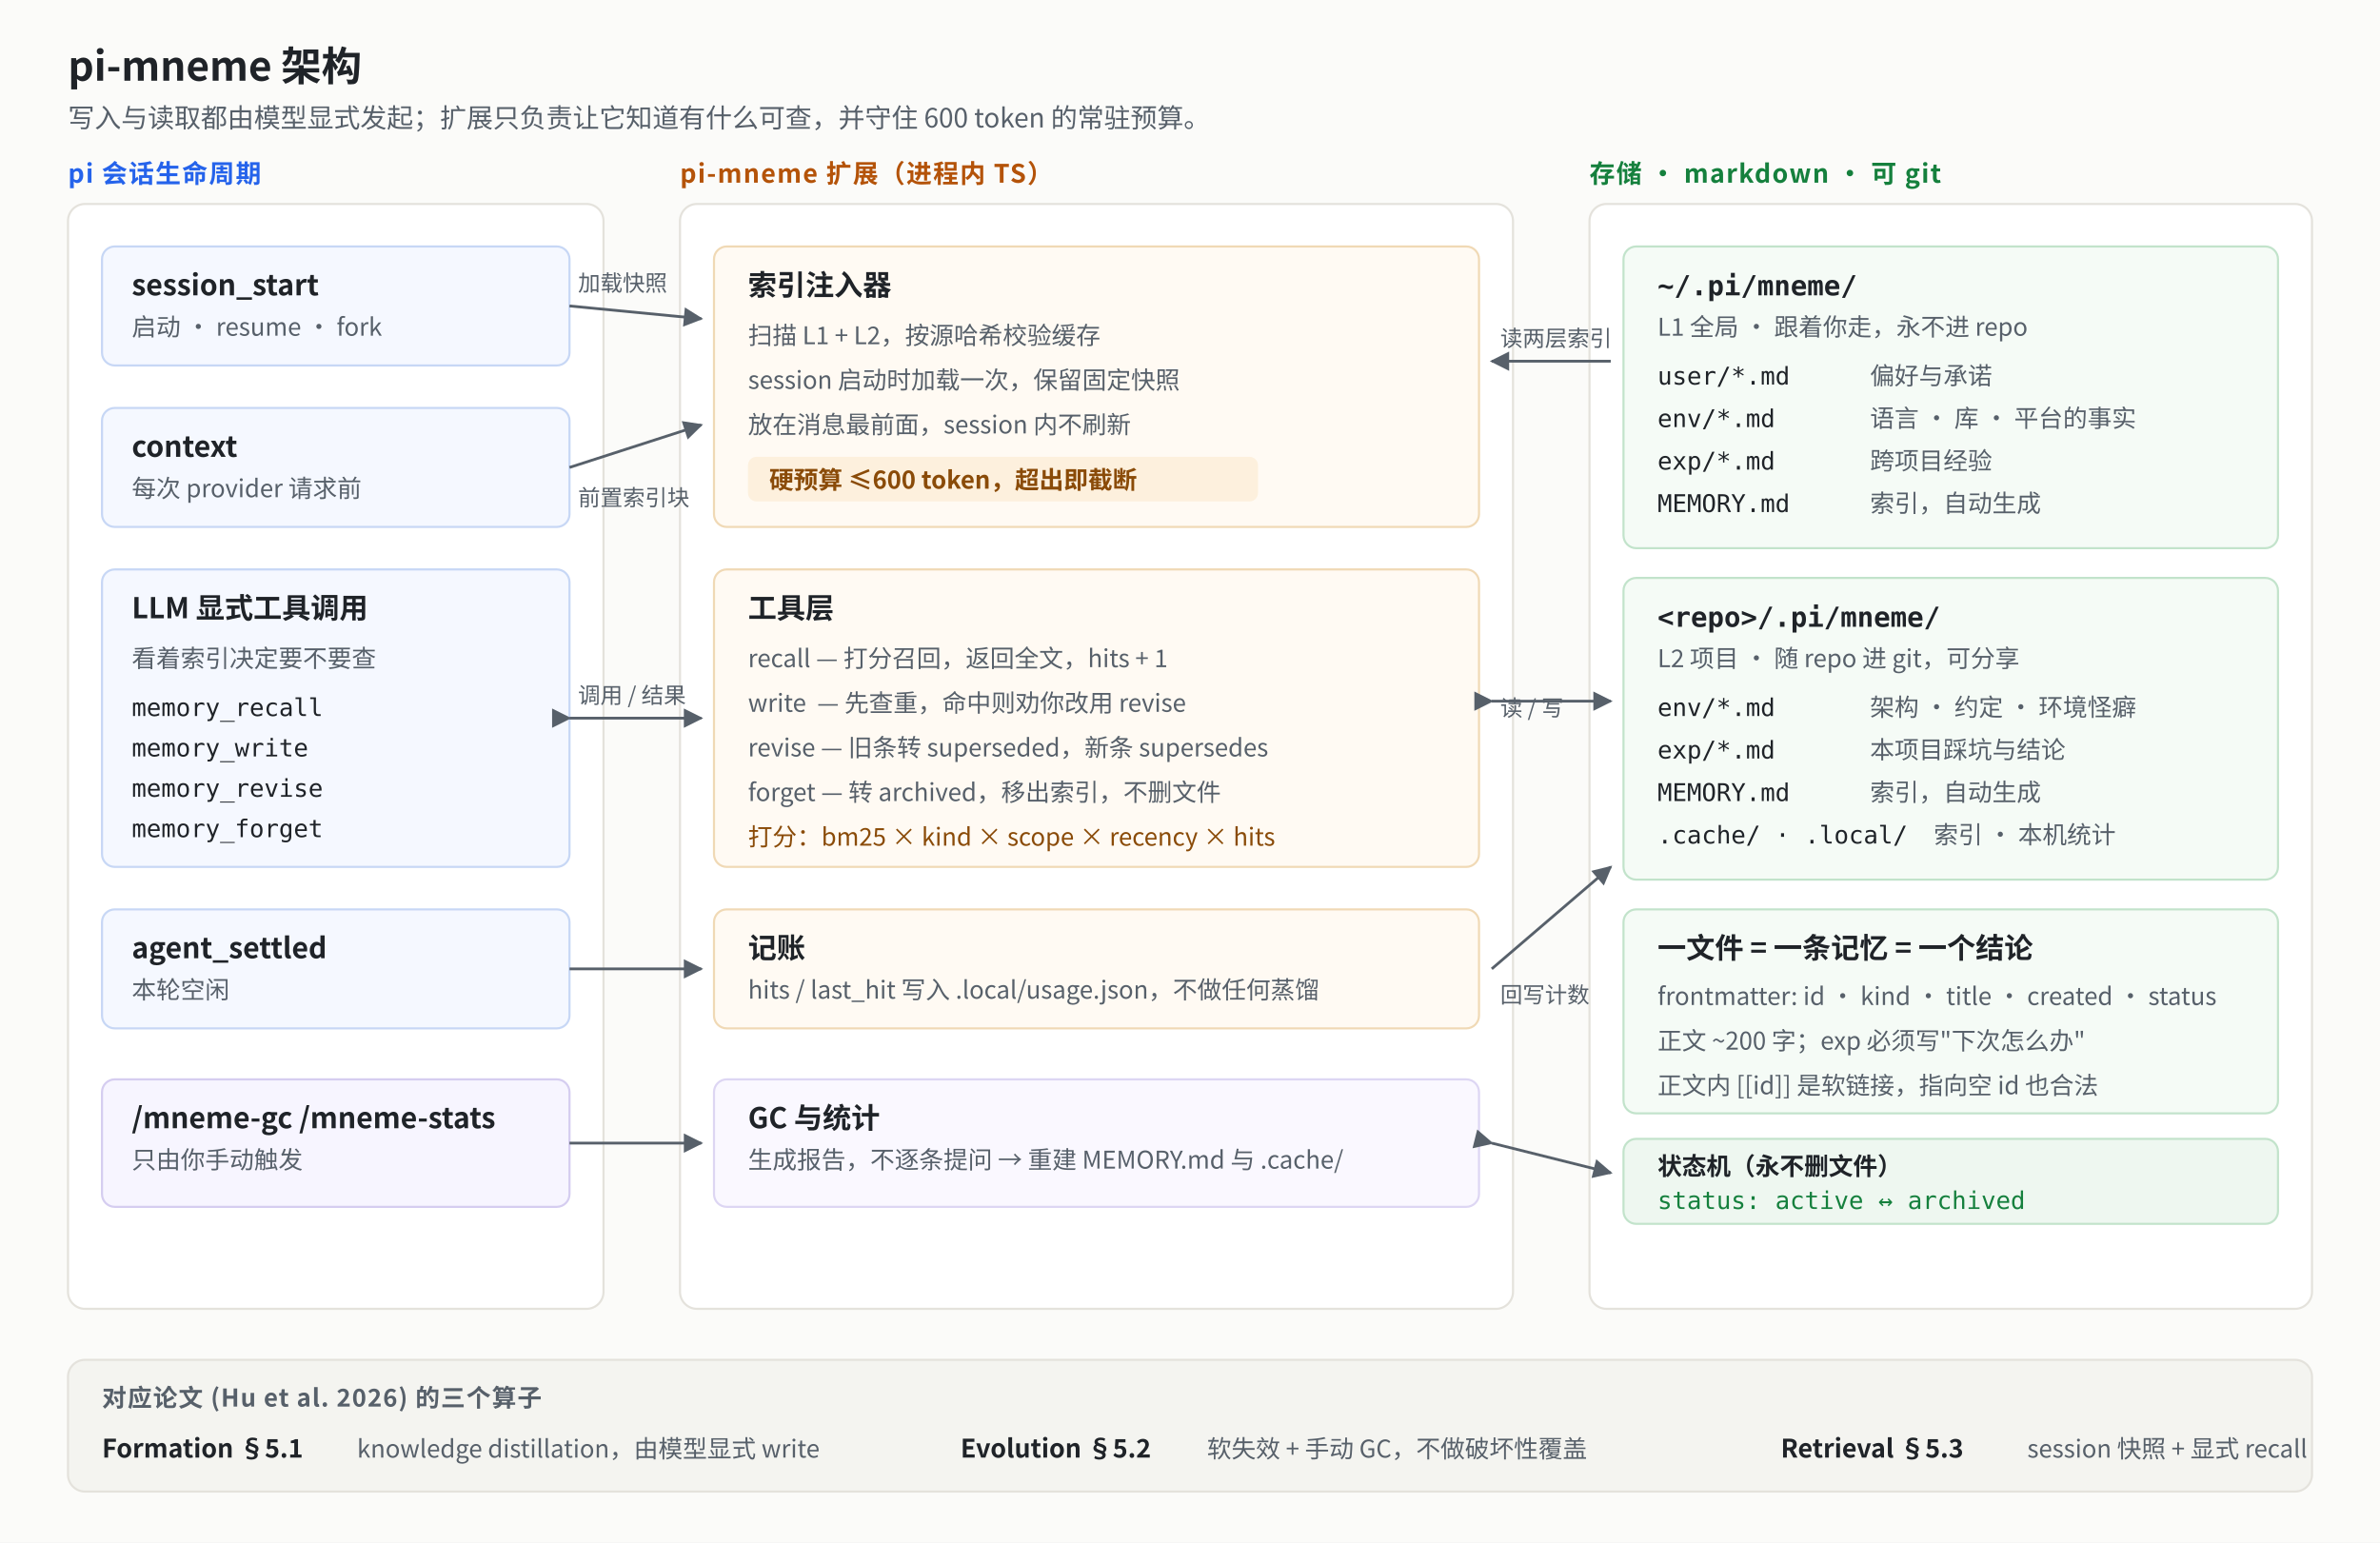
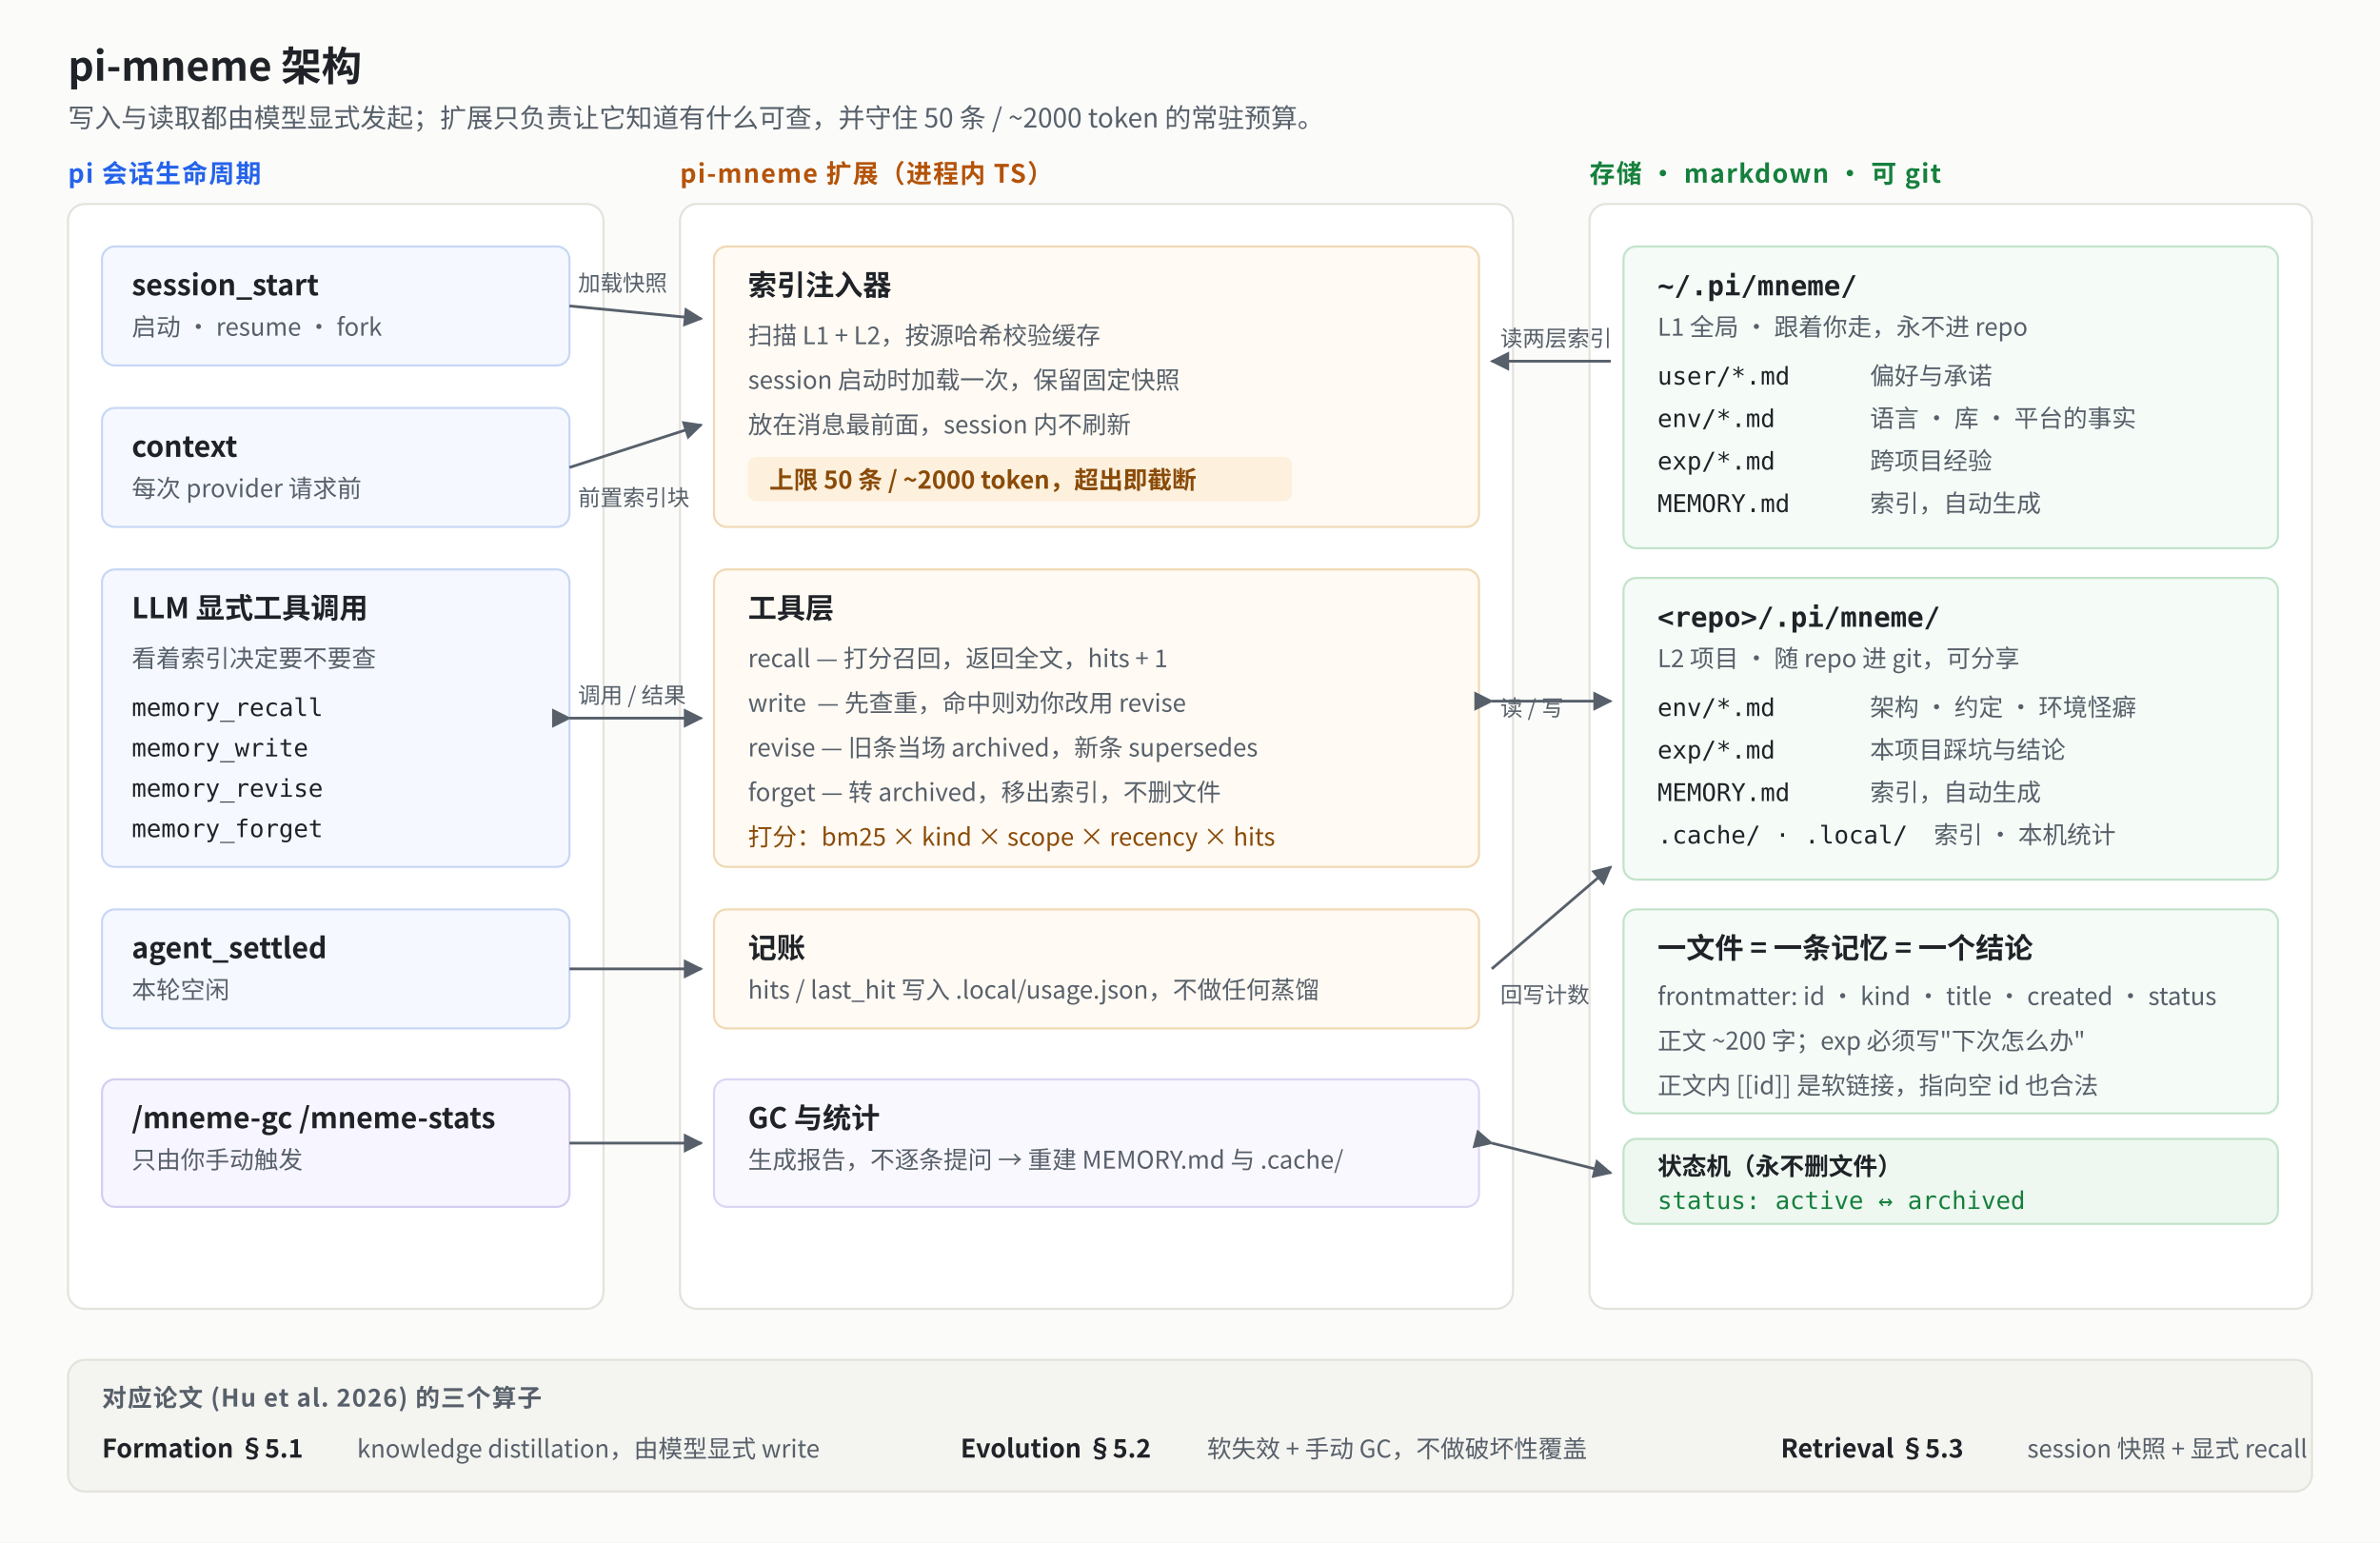
<svg xmlns="http://www.w3.org/2000/svg" viewBox="0 0 1120 726" width="1120" height="726" font-family="'Noto Sans CJK SC','Source Han Sans SC','PingFang SC','Microsoft YaHei',system-ui,sans-serif">
  <defs>
    <marker id="ar" viewBox="0 0 10 10" refX="9" refY="5" markerWidth="7" markerHeight="7" orient="auto-start-reverse">
      <path d="M0,0 L10,5 L0,10 z" fill="#57606a" />
    </marker>
    <marker id="arS" viewBox="0 0 10 10" refX="1" refY="5" markerWidth="7" markerHeight="7" orient="auto-start-reverse">
      <path d="M10,0 L0,5 L10,10 z" fill="#57606a" />
    </marker>
  </defs>
  <rect width="1120" height="726" fill="#fbfbf9" />
  <text x="32" y="38" font-size="19" font-weight="600" fill="#1f2328">pi-mneme 架构</text>
-   <text x="32" y="60" font-size="12.5" fill="#57606a">写入与读取都由模型显式发起；扩展只负责让它知道有什么可查，并守住 600 token 的常驻预算。</text>
+   <text x="32" y="60" font-size="12.5" fill="#57606a">写入与读取都由模型显式发起；扩展只负责让它知道有什么可查，并守住 50 条 / ~2000 token 的常驻预算。</text>
  <rect x="32" y="96" width="252" height="520" rx="8" fill="#ffffff" stroke="#e4e2dc" />
  <rect x="320" y="96" width="392" height="520" rx="8" fill="#ffffff" stroke="#e4e2dc" />
  <rect x="748" y="96" width="340" height="520" rx="8" fill="#ffffff" stroke="#e4e2dc" />
  <text x="32" y="86" font-size="12" font-weight="600" fill="#2563eb" letter-spacing="0.6">pi 会话生命周期</text>
  <text x="320" y="86" font-size="12" font-weight="600" fill="#b45309" letter-spacing="0.6">pi-mneme 扩展（进程内 TS）</text>
  <text x="748" y="86" font-size="12" font-weight="600" fill="#15803d" letter-spacing="0.6">存储 · markdown · 可 git</text>
  <rect x="48" y="116" width="220" height="56" rx="6" fill="#f5f8ff" stroke="#c7d7f5" />
  <text x="62" y="139" font-size="13.5" font-weight="600" fill="#1f2328">session_start</text>
  <text x="62" y="158" font-size="11.5" fill="#57606a">启动 · resume · fork</text>
  <rect x="48" y="192" width="220" height="56" rx="6" fill="#f5f8ff" stroke="#c7d7f5" />
  <text x="62" y="215" font-size="13.5" font-weight="600" fill="#1f2328">context</text>
  <text x="62" y="234" font-size="11.5" fill="#57606a">每次 provider 请求前</text>
  <rect x="48" y="268" width="220" height="140" rx="6" fill="#f5f8ff" stroke="#c7d7f5" />
  <text x="62" y="291" font-size="13.5" font-weight="600" fill="#1f2328">LLM 显式工具调用</text>
  <text x="62" y="314" font-size="11.5" fill="#57606a">看着索引决定要不要查</text>
  <text x="62" y="337" font-size="11.5" font-family="ui-monospace,SFMono-Regular,Menlo,monospace" fill="#1f2328">memory_recall</text>
  <text x="62" y="356" font-size="11.5" font-family="ui-monospace,SFMono-Regular,Menlo,monospace" fill="#1f2328">memory_write</text>
  <text x="62" y="375" font-size="11.5" font-family="ui-monospace,SFMono-Regular,Menlo,monospace" fill="#1f2328">memory_revise</text>
  <text x="62" y="394" font-size="11.5" font-family="ui-monospace,SFMono-Regular,Menlo,monospace" fill="#1f2328">memory_forget</text>
  <rect x="48" y="428" width="220" height="56" rx="6" fill="#f5f8ff" stroke="#c7d7f5" />
  <text x="62" y="451" font-size="13.5" font-weight="600" fill="#1f2328">agent_settled</text>
  <text x="62" y="470" font-size="11.5" fill="#57606a">本轮空闲</text>
  <rect x="48" y="508" width="220" height="60" rx="6" fill="#f7f5ff" stroke="#d5cdf0" />
  <text x="62" y="531" font-size="13.5" font-weight="600" fill="#1f2328">/mneme-gc  /mneme-stats</text>
  <text x="62" y="550" font-size="11.5" fill="#57606a">只由你手动触发</text>
  <rect x="336" y="116" width="360" height="132" rx="6" fill="#fffaf3" stroke="#f0d9b5" />
  <text x="352" y="139" font-size="13.5" font-weight="600" fill="#1f2328">索引注入器</text>
  <text x="352" y="162" font-size="11.5" fill="#57606a">扫描 L1 + L2，按源哈希校验缓存</text>
  <text x="352" y="183" font-size="11.5" fill="#57606a">session 启动时加载一次，保留固定快照</text>
  <text x="352" y="204" font-size="11.5" fill="#57606a">放在消息最前面，session 内不刷新</text>
-   <rect x="352" y="215" width="240" height="21" rx="4" fill="#fdf0dd" />
-   <text x="362" y="230" font-size="11.5" font-weight="600" fill="#8a4b08">硬预算 ≤600 token，超出即截断</text>
+   <rect x="352" y="215" width="256" height="21" rx="4" fill="#fdf0dd" />
+   <text x="362" y="230" font-size="11.5" font-weight="600" fill="#8a4b08">上限 50 条 / ~2000 token，超出即截断</text>
  <rect x="336" y="268" width="360" height="140" rx="6" fill="#fffaf3" stroke="#f0d9b5" />
  <text x="352" y="291" font-size="13.5" font-weight="600" fill="#1f2328">工具层</text>
  <text x="352" y="314" font-size="11.5" fill="#57606a">recall — 打分召回，返回全文，hits + 1</text>
  <text x="352" y="335" font-size="11.5" fill="#57606a">write  — 先查重，命中则劝你改用 revise</text>
-   <text x="352" y="356" font-size="11.5" fill="#57606a">revise — 旧条转 superseded，新条 supersedes</text>
+   <text x="352" y="356" font-size="11.5" fill="#57606a">revise — 旧条当场 archived，新条 supersedes</text>
  <text x="352" y="377" font-size="11.5" fill="#57606a">forget — 转 archived，移出索引，不删文件</text>
  <text x="352" y="398" font-size="11.5" fill="#8a4b08">打分：bm25 × kind × scope × recency × hits</text>
  <rect x="336" y="428" width="360" height="56" rx="6" fill="#fffaf3" stroke="#f0d9b5" />
  <text x="352" y="451" font-size="13.5" font-weight="600" fill="#1f2328">记账</text>
  <text x="352" y="470" font-size="11.5" fill="#57606a">hits / last_hit 写入 .local/usage.json，不做任何蒸馏</text>
  <rect x="336" y="508" width="360" height="60" rx="6" fill="#faf8ff" stroke="#ddd6f3" />
  <text x="352" y="531" font-size="13.5" font-weight="600" fill="#1f2328">GC 与统计</text>
  <text x="352" y="550" font-size="11.5" fill="#57606a">生成报告，不逐条提问 → 重建 MEMORY.md 与 .cache/</text>
  <rect x="764" y="116" width="308" height="142" rx="6" fill="#f5fbf6" stroke="#c2e3cb" />
  <text x="780" y="139" font-size="13" font-weight="600" font-family="ui-monospace,SFMono-Regular,Menlo,monospace" fill="#1f2328">~/.pi/mneme/</text>
  <text x="780" y="158" font-size="11.5" fill="#57606a">L1 全局 · 跟着你走，永不进 repo</text>
  <text x="780" y="181" font-size="11.5" font-family="ui-monospace,SFMono-Regular,Menlo,monospace" fill="#1f2328">user/*.md</text>
  <text x="880" y="181" font-size="11.5" fill="#57606a">偏好与承诺</text>
  <text x="780" y="201" font-size="11.5" font-family="ui-monospace,SFMono-Regular,Menlo,monospace" fill="#1f2328">env/*.md</text>
  <text x="880" y="201" font-size="11.5" fill="#57606a">语言 · 库 · 平台的事实</text>
  <text x="780" y="221" font-size="11.5" font-family="ui-monospace,SFMono-Regular,Menlo,monospace" fill="#1f2328">exp/*.md</text>
  <text x="880" y="221" font-size="11.5" fill="#57606a">跨项目经验</text>
  <text x="780" y="241" font-size="11.5" font-family="ui-monospace,SFMono-Regular,Menlo,monospace" fill="#1f2328">MEMORY.md</text>
  <text x="880" y="241" font-size="11.5" fill="#57606a">索引，自动生成</text>
  <rect x="764" y="272" width="308" height="142" rx="6" fill="#f5fbf6" stroke="#c2e3cb" />
  <text x="780" y="295" font-size="13" font-weight="600" font-family="ui-monospace,SFMono-Regular,Menlo,monospace" fill="#1f2328">&lt;repo&gt;/.pi/mneme/</text>
  <text x="780" y="314" font-size="11.5" fill="#57606a">L2 项目 · 随 repo 进 git，可分享</text>
  <text x="780" y="337" font-size="11.5" font-family="ui-monospace,SFMono-Regular,Menlo,monospace" fill="#1f2328">env/*.md</text>
  <text x="880" y="337" font-size="11.5" fill="#57606a">架构 · 约定 · 环境怪癖</text>
  <text x="780" y="357" font-size="11.5" font-family="ui-monospace,SFMono-Regular,Menlo,monospace" fill="#1f2328">exp/*.md</text>
  <text x="880" y="357" font-size="11.5" fill="#57606a">本项目踩坑与结论</text>
  <text x="780" y="377" font-size="11.5" font-family="ui-monospace,SFMono-Regular,Menlo,monospace" fill="#1f2328">MEMORY.md</text>
  <text x="880" y="377" font-size="11.5" fill="#57606a">索引，自动生成</text>
  <text x="780" y="397" font-size="11.5" font-family="ui-monospace,SFMono-Regular,Menlo,monospace" fill="#1f2328">.cache/ · .local/</text>
  <text x="910" y="397" font-size="11.5" fill="#57606a">索引 · 本机统计</text>
  <rect x="764" y="428" width="308" height="96" rx="6" fill="#f5fbf6" stroke="#c2e3cb" />
  <text x="780" y="451" font-size="13.5" font-weight="600" fill="#1f2328">一文件 = 一条记忆 = 一个结论</text>
  <text x="780" y="473" font-size="11.5" fill="#57606a">frontmatter: id · kind · title · created · status</text>
  <text x="780" y="494" font-size="11.5" fill="#57606a">正文 ~200 字；exp 必须写"下次怎么办"</text>
  <text x="780" y="515" font-size="11.5" fill="#57606a">正文内 [[id]] 是软链接，指向空 id 也合法</text>
  <rect x="764" y="536" width="308" height="40" rx="6" fill="#eef7f0" stroke="#c2e3cb" />
  <text x="780" y="553" font-size="11.5" font-weight="600" fill="#1f2328">状态机（永不删文件）</text>
  <text x="780" y="569" font-size="11.5" font-family="ui-monospace,SFMono-Regular,Menlo,monospace" fill="#15803d">status: active ↔ archived</text>
  <line x1="268" y1="144" x2="330" y2="150" stroke="#57606a" stroke-width="1.3" marker-end="url(#ar)" />
  <text x="272" y="137" font-size="10.5" fill="#57606a">加载快照</text>
  <line x1="268" y1="220" x2="330" y2="200" stroke="#57606a" stroke-width="1.3" marker-end="url(#ar)" />
  <text x="272" y="238" font-size="10.5" fill="#57606a">前置索引块</text>
  <line x1="268" y1="338" x2="330" y2="338" stroke="#57606a" stroke-width="1.3" marker-start="url(#arS)" marker-end="url(#ar)" />
  <text x="272" y="331" font-size="10.5" fill="#57606a">调用 / 结果</text>
  <line x1="268" y1="456" x2="330" y2="456" stroke="#57606a" stroke-width="1.3" marker-end="url(#ar)" />
  <line x1="268" y1="538" x2="330" y2="538" stroke="#57606a" stroke-width="1.3" marker-end="url(#ar)" />
  <line x1="758" y1="170" x2="702" y2="170" stroke="#57606a" stroke-width="1.3" marker-end="url(#ar)" />
  <text x="706" y="163" font-size="10.5" fill="#57606a">读两层索引</text>
  <line x1="702" y1="330" x2="758" y2="330" stroke="#57606a" stroke-width="1.3" marker-start="url(#arS)" marker-end="url(#ar)" />
  <text x="706" y="337" font-size="10.5" fill="#57606a">读 / 写</text>
  <line x1="702" y1="456" x2="758" y2="408" stroke="#57606a" stroke-width="1.3" marker-end="url(#ar)" />
  <text x="706" y="472" font-size="10.5" fill="#57606a">回写计数</text>
  <line x1="702" y1="538" x2="758" y2="552" stroke="#57606a" stroke-width="1.3" marker-start="url(#arS)" marker-end="url(#ar)" />
  <rect x="32" y="640" width="1056" height="62" rx="8" fill="#f4f4f0" stroke="#e4e2dc" />
  <text x="48" y="662" font-size="11.5" font-weight="600" fill="#57606a" letter-spacing="0.5">对应论文 (Hu et al. 2026) 的三个算子</text>
  <text x="48" y="686" font-size="12" font-weight="600" fill="#1f2328">Formation §5.1</text>
  <text x="168" y="686" font-size="11.5" fill="#57606a">knowledge distillation，由模型显式 write</text>
  <text x="452" y="686" font-size="12" font-weight="600" fill="#1f2328">Evolution §5.2</text>
  <text x="568" y="686" font-size="11.5" fill="#57606a">软失效 + 手动 GC，不做破坏性覆盖</text>
  <text x="838" y="686" font-size="12" font-weight="600" fill="#1f2328">Retrieval §5.3</text>
  <text x="954" y="686" font-size="11.5" fill="#57606a">session 快照 + 显式 recall</text>
</svg>
